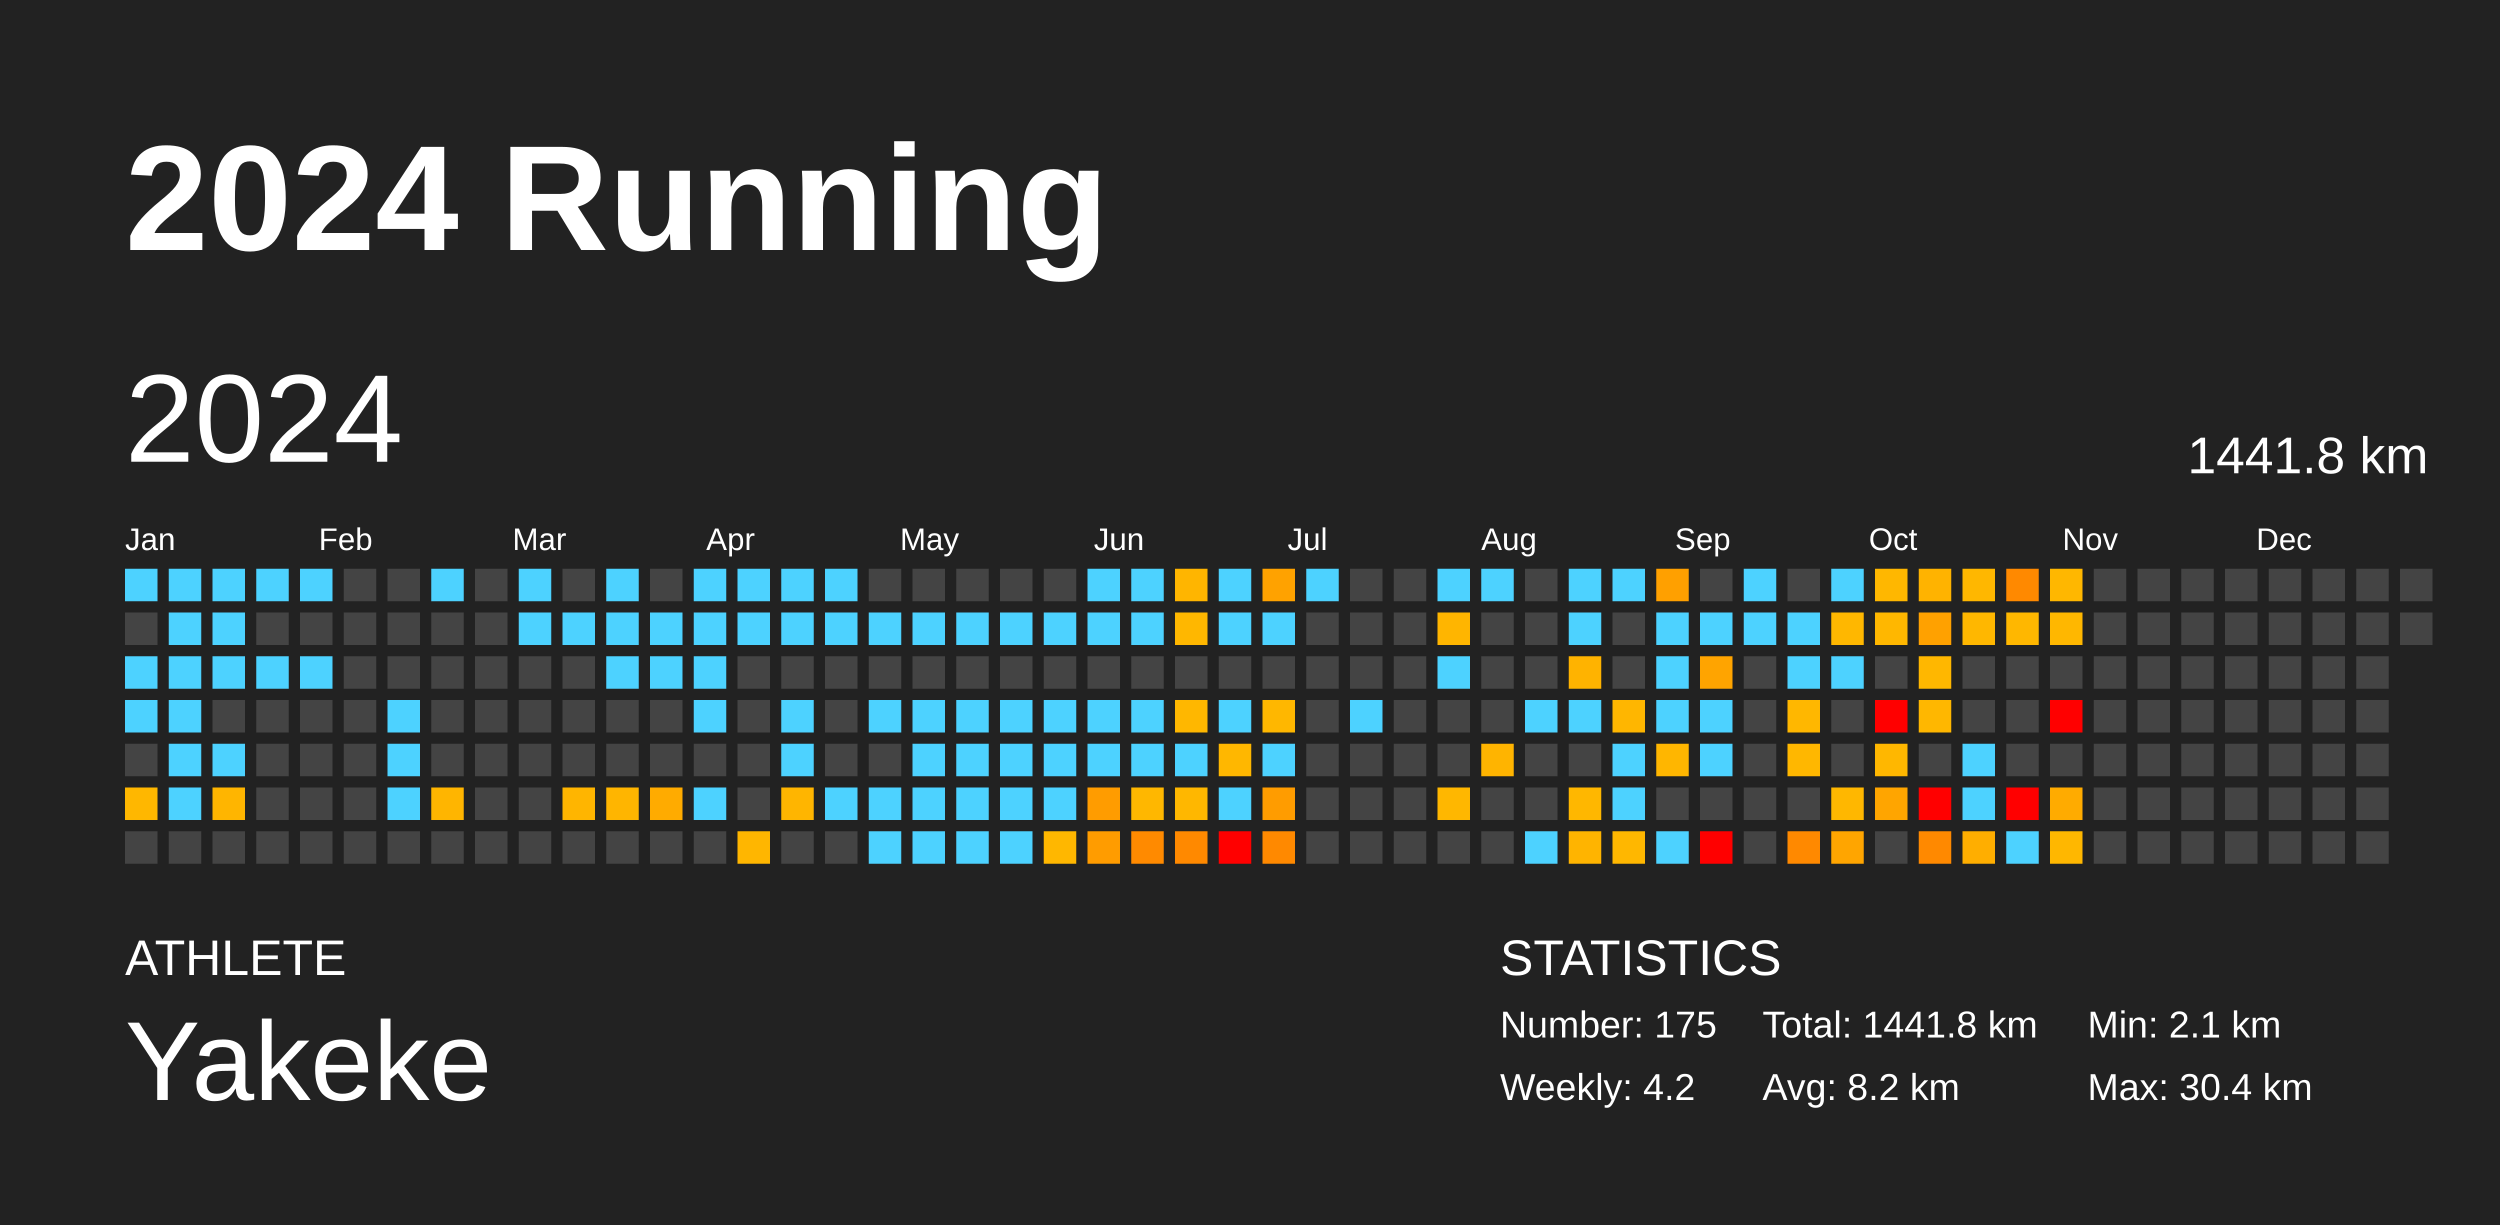
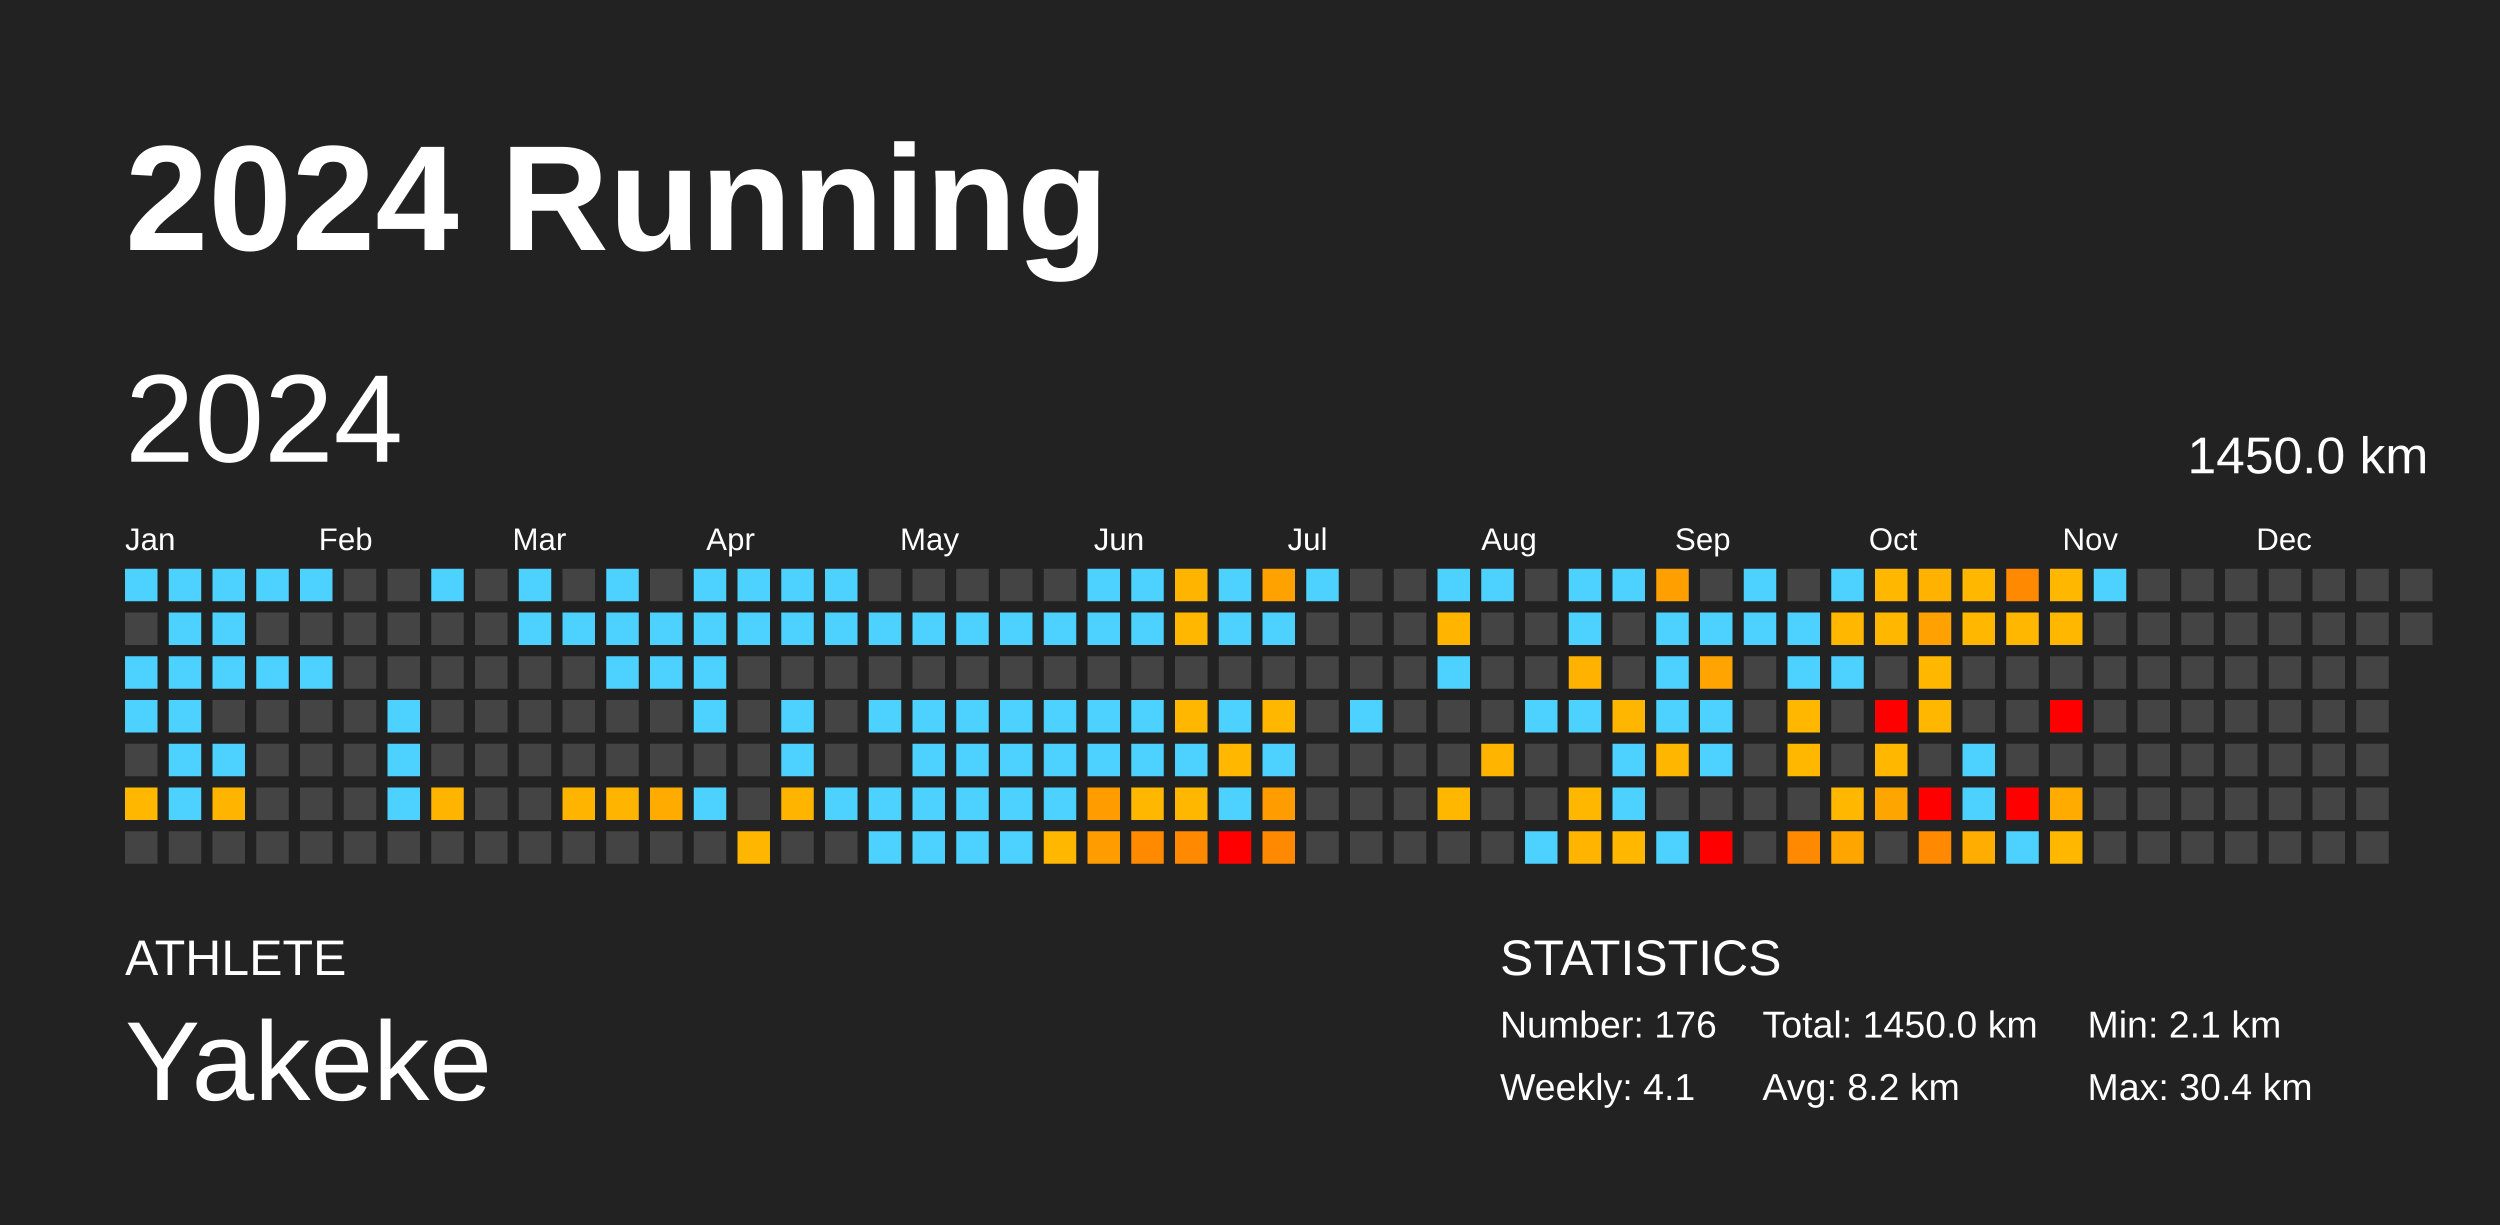
<svg xmlns="http://www.w3.org/2000/svg" baseProfile="full" height="98mm" version="1.1" viewBox="0,0,200,98" width="200mm">
  <defs />
  <rect fill="#222222" height="98" width="200" x="0" y="0" />
  <text fill="#FFFFFF" style="font-size:12px; font-family:Arial; font-weight:bold;" x="10" y="20">2024 Running</text>
  <text fill="#FFFFFF" style="font-size:4px; font-family:Arial" x="10" y="78">ATHLETE</text>
  <text fill="#FFFFFF" style="font-size:9px; font-family:Arial" x="10" y="88">Yakeke</text>
  <text fill="#FFFFFF" style="font-size:4px; font-family:Arial" x="120" y="78">STATISTICS</text>
-   <text fill="#FFFFFF" style="font-size:3px; font-family:Arial" x="120" y="83">Number: 175</text>
-   <text fill="#FFFFFF" style="font-size:3px; font-family:Arial" x="120" y="88">Weekly: 4.2</text>
-   <text fill="#FFFFFF" style="font-size:3px; font-family:Arial" x="141" y="83">Total: 1441.8 km</text>
+   <text fill="#FFFFFF" style="font-size:3px; font-family:Arial" x="120" y="83">Number: 176</text>
+   <text fill="#FFFFFF" style="font-size:3px; font-family:Arial" x="120" y="88">Weekly: 4.1</text>
+   <text fill="#FFFFFF" style="font-size:3px; font-family:Arial" x="141" y="83">Total: 1450.0 km</text>
  <text fill="#FFFFFF" style="font-size:3px; font-family:Arial" x="141" y="88">Avg: 8.2 km</text>
  <text fill="#FFFFFF" style="font-size:3px; font-family:Arial" x="167" y="83">Min: 2.1 km</text>
  <text fill="#FFFFFF" style="font-size:3px; font-family:Arial" x="167" y="88">Max: 30.4 km</text>
  <text dominant-baseline="hanging" fill="#FFFFFF" style="font-size:10.0px; font-family:Arial;" x="10" y="30">2024</text>
-   <text dominant-baseline="hanging" fill="#FFFFFF" style="font-size:4.125px; font-family:Arial;" x="175" y="35">1441.8 km</text>
+   <text dominant-baseline="hanging" fill="#FFFFFF" style="font-size:4.125px; font-family:Arial;" x="175" y="35">1450.0 km</text>
  <text fill="#FFFFFF" style="font-size:2.5px; font-family:Arial" x="10.0" y="44">Jan</text>
  <text fill="#FFFFFF" style="font-size:2.5px; font-family:Arial" x="25.5" y="44">Feb</text>
  <text fill="#FFFFFF" style="font-size:2.5px; font-family:Arial" x="41.0" y="44">Mar</text>
  <text fill="#FFFFFF" style="font-size:2.5px; font-family:Arial" x="56.5" y="44">Apr</text>
  <text fill="#FFFFFF" style="font-size:2.5px; font-family:Arial" x="72.0" y="44">May</text>
  <text fill="#FFFFFF" style="font-size:2.5px; font-family:Arial" x="87.5" y="44">Jun</text>
  <text fill="#FFFFFF" style="font-size:2.5px; font-family:Arial" x="103.0" y="44">Jul</text>
  <text fill="#FFFFFF" style="font-size:2.5px; font-family:Arial" x="118.5" y="44">Aug</text>
  <text fill="#FFFFFF" style="font-size:2.5px; font-family:Arial" x="134.0" y="44">Sep</text>
  <text fill="#FFFFFF" style="font-size:2.5px; font-family:Arial" x="149.5" y="44">Oct</text>
  <text fill="#FFFFFF" style="font-size:2.5px; font-family:Arial" x="165.0" y="44">Nov</text>
  <text fill="#FFFFFF" style="font-size:2.5px; font-family:Arial" x="180.5" y="44">Dec</text>
  <rect fill="#4dd2ff" height="2.6" width="2.6" x="10.0" y="45.5" />
  <rect fill="#444444" height="2.6" width="2.6" x="10.0" y="49.0" />
  <rect fill="#4dd2ff" height="2.6" width="2.6" x="10.0" y="52.5" />
  <rect fill="#4dd2ff" height="2.6" width="2.6" x="10.0" y="56.0" />
  <rect fill="#444444" height="2.6" width="2.6" x="10.0" y="59.5" />
  <rect fill="#ffb700" height="2.6" width="2.6" x="10.0" y="63.0" />
  <rect fill="#444444" height="2.6" width="2.6" x="10.0" y="66.5" />
  <rect fill="#4dd2ff" height="2.6" width="2.6" x="13.5" y="45.5" />
  <rect fill="#4dd2ff" height="2.6" width="2.6" x="13.5" y="49.0" />
  <rect fill="#4dd2ff" height="2.6" width="2.6" x="13.5" y="52.5" />
  <rect fill="#4dd2ff" height="2.6" width="2.6" x="13.5" y="56.0" />
  <rect fill="#4dd2ff" height="2.6" width="2.6" x="13.5" y="59.5" />
  <rect fill="#4dd2ff" height="2.6" width="2.6" x="13.5" y="63.0" />
  <rect fill="#444444" height="2.6" width="2.6" x="13.5" y="66.5" />
  <rect fill="#4dd2ff" height="2.6" width="2.6" x="17.0" y="45.5" />
  <rect fill="#4dd2ff" height="2.6" width="2.6" x="17.0" y="49.0" />
  <rect fill="#4dd2ff" height="2.6" width="2.6" x="17.0" y="52.5" />
  <rect fill="#444444" height="2.6" width="2.6" x="17.0" y="56.0" />
  <rect fill="#4dd2ff" height="2.6" width="2.6" x="17.0" y="59.5" />
  <rect fill="#ffb500" height="2.6" width="2.6" x="17.0" y="63.0" />
  <rect fill="#444444" height="2.6" width="2.6" x="17.0" y="66.5" />
  <rect fill="#4dd2ff" height="2.6" width="2.6" x="20.5" y="45.5" />
  <rect fill="#444444" height="2.6" width="2.6" x="20.5" y="49.0" />
  <rect fill="#4dd2ff" height="2.6" width="2.6" x="20.5" y="52.5" />
  <rect fill="#444444" height="2.6" width="2.6" x="20.5" y="56.0" />
  <rect fill="#444444" height="2.6" width="2.6" x="20.5" y="59.5" />
  <rect fill="#444444" height="2.6" width="2.6" x="20.5" y="63.0" />
  <rect fill="#444444" height="2.6" width="2.6" x="20.5" y="66.5" />
  <rect fill="#4dd2ff" height="2.6" width="2.6" x="24.0" y="45.5" />
  <rect fill="#444444" height="2.6" width="2.6" x="24.0" y="49.0" />
  <rect fill="#4dd2ff" height="2.6" width="2.6" x="24.0" y="52.5" />
  <rect fill="#444444" height="2.6" width="2.6" x="24.0" y="56.0" />
  <rect fill="#444444" height="2.6" width="2.6" x="24.0" y="59.5" />
  <rect fill="#444444" height="2.6" width="2.6" x="24.0" y="63.0" />
  <rect fill="#444444" height="2.6" width="2.6" x="24.0" y="66.5" />
  <rect fill="#444444" height="2.6" width="2.6" x="27.5" y="45.5" />
  <rect fill="#444444" height="2.6" width="2.6" x="27.5" y="49.0" />
  <rect fill="#444444" height="2.6" width="2.6" x="27.5" y="52.5" />
  <rect fill="#444444" height="2.6" width="2.6" x="27.5" y="56.0" />
  <rect fill="#444444" height="2.6" width="2.6" x="27.5" y="59.5" />
  <rect fill="#444444" height="2.6" width="2.6" x="27.5" y="63.0" />
  <rect fill="#444444" height="2.6" width="2.6" x="27.5" y="66.5" />
  <rect fill="#444444" height="2.6" width="2.6" x="31.0" y="45.5" />
  <rect fill="#444444" height="2.6" width="2.6" x="31.0" y="49.0" />
  <rect fill="#444444" height="2.6" width="2.6" x="31.0" y="52.5" />
  <rect fill="#4dd2ff" height="2.6" width="2.6" x="31.0" y="56.0" />
  <rect fill="#4dd2ff" height="2.6" width="2.6" x="31.0" y="59.5" />
  <rect fill="#4dd2ff" height="2.6" width="2.6" x="31.0" y="63.0" />
  <rect fill="#444444" height="2.6" width="2.6" x="31.0" y="66.5" />
  <rect fill="#4dd2ff" height="2.6" width="2.6" x="34.5" y="45.5" />
  <rect fill="#444444" height="2.6" width="2.6" x="34.5" y="49.0" />
  <rect fill="#444444" height="2.6" width="2.6" x="34.5" y="52.5" />
  <rect fill="#444444" height="2.6" width="2.6" x="34.5" y="56.0" />
  <rect fill="#444444" height="2.6" width="2.6" x="34.5" y="59.5" />
  <rect fill="#ffb500" height="2.6" width="2.6" x="34.5" y="63.0" />
  <rect fill="#444444" height="2.6" width="2.6" x="34.5" y="66.5" />
  <rect fill="#444444" height="2.6" width="2.6" x="38.0" y="45.5" />
  <rect fill="#444444" height="2.6" width="2.6" x="38.0" y="49.0" />
  <rect fill="#444444" height="2.6" width="2.6" x="38.0" y="52.5" />
  <rect fill="#444444" height="2.6" width="2.6" x="38.0" y="56.0" />
  <rect fill="#444444" height="2.6" width="2.6" x="38.0" y="59.5" />
  <rect fill="#444444" height="2.6" width="2.6" x="38.0" y="63.0" />
  <rect fill="#444444" height="2.6" width="2.6" x="38.0" y="66.5" />
  <rect fill="#4dd2ff" height="2.6" width="2.6" x="41.5" y="45.5" />
  <rect fill="#4dd2ff" height="2.6" width="2.6" x="41.5" y="49.0" />
  <rect fill="#444444" height="2.6" width="2.6" x="41.5" y="52.5" />
  <rect fill="#444444" height="2.6" width="2.6" x="41.5" y="56.0" />
  <rect fill="#444444" height="2.6" width="2.6" x="41.5" y="59.5" />
  <rect fill="#444444" height="2.6" width="2.6" x="41.5" y="63.0" />
  <rect fill="#444444" height="2.6" width="2.6" x="41.5" y="66.5" />
  <rect fill="#444444" height="2.6" width="2.6" x="45.0" y="45.5" />
  <rect fill="#4dd2ff" height="2.6" width="2.6" x="45.0" y="49.0" />
  <rect fill="#444444" height="2.6" width="2.6" x="45.0" y="52.5" />
  <rect fill="#444444" height="2.6" width="2.6" x="45.0" y="56.0" />
  <rect fill="#444444" height="2.6" width="2.6" x="45.0" y="59.5" />
  <rect fill="#ffb500" height="2.6" width="2.6" x="45.0" y="63.0" />
  <rect fill="#444444" height="2.6" width="2.6" x="45.0" y="66.5" />
  <rect fill="#4dd2ff" height="2.6" width="2.6" x="48.5" y="45.5" />
  <rect fill="#4dd2ff" height="2.6" width="2.6" x="48.5" y="49.0" />
  <rect fill="#4dd2ff" height="2.6" width="2.6" x="48.5" y="52.5" />
  <rect fill="#444444" height="2.6" width="2.6" x="48.5" y="56.0" />
  <rect fill="#444444" height="2.6" width="2.6" x="48.5" y="59.5" />
  <rect fill="#ffb500" height="2.6" width="2.6" x="48.5" y="63.0" />
  <rect fill="#444444" height="2.6" width="2.6" x="48.5" y="66.5" />
  <rect fill="#444444" height="2.6" width="2.6" x="52.0" y="45.5" />
  <rect fill="#4dd2ff" height="2.6" width="2.6" x="52.0" y="49.0" />
  <rect fill="#4dd2ff" height="2.6" width="2.6" x="52.0" y="52.5" />
  <rect fill="#444444" height="2.6" width="2.6" x="52.0" y="56.0" />
  <rect fill="#444444" height="2.6" width="2.6" x="52.0" y="59.5" />
  <rect fill="#ffab00" height="2.6" width="2.6" x="52.0" y="63.0" />
  <rect fill="#444444" height="2.6" width="2.6" x="52.0" y="66.5" />
  <rect fill="#4dd2ff" height="2.6" width="2.6" x="55.5" y="45.5" />
  <rect fill="#4dd2ff" height="2.6" width="2.6" x="55.5" y="49.0" />
  <rect fill="#4dd2ff" height="2.6" width="2.6" x="55.5" y="52.5" />
  <rect fill="#4dd2ff" height="2.6" width="2.6" x="55.5" y="56.0" />
  <rect fill="#444444" height="2.6" width="2.6" x="55.5" y="59.5" />
  <rect fill="#4dd2ff" height="2.6" width="2.6" x="55.5" y="63.0" />
  <rect fill="#444444" height="2.6" width="2.6" x="55.5" y="66.5" />
  <rect fill="#4dd2ff" height="2.6" width="2.6" x="59.0" y="45.5" />
  <rect fill="#4dd2ff" height="2.6" width="2.6" x="59.0" y="49.0" />
  <rect fill="#444444" height="2.6" width="2.6" x="59.0" y="52.5" />
  <rect fill="#444444" height="2.6" width="2.6" x="59.0" y="56.0" />
  <rect fill="#444444" height="2.6" width="2.6" x="59.0" y="59.5" />
  <rect fill="#444444" height="2.6" width="2.6" x="59.0" y="63.0" />
  <rect fill="#ffb600" height="2.6" width="2.6" x="59.0" y="66.5" />
  <rect fill="#4dd2ff" height="2.6" width="2.6" x="62.5" y="45.5" />
  <rect fill="#4dd2ff" height="2.6" width="2.6" x="62.5" y="49.0" />
  <rect fill="#444444" height="2.6" width="2.6" x="62.5" y="52.5" />
  <rect fill="#4dd2ff" height="2.6" width="2.6" x="62.5" y="56.0" />
  <rect fill="#4dd2ff" height="2.6" width="2.6" x="62.5" y="59.5" />
  <rect fill="#ffb500" height="2.6" width="2.6" x="62.5" y="63.0" />
  <rect fill="#444444" height="2.6" width="2.6" x="62.5" y="66.5" />
  <rect fill="#4dd2ff" height="2.6" width="2.6" x="66.0" y="45.5" />
  <rect fill="#4dd2ff" height="2.6" width="2.6" x="66.0" y="49.0" />
  <rect fill="#444444" height="2.6" width="2.6" x="66.0" y="52.5" />
  <rect fill="#444444" height="2.6" width="2.6" x="66.0" y="56.0" />
  <rect fill="#444444" height="2.6" width="2.6" x="66.0" y="59.5" />
  <rect fill="#4dd2ff" height="2.6" width="2.6" x="66.0" y="63.0" />
  <rect fill="#444444" height="2.6" width="2.6" x="66.0" y="66.5" />
  <rect fill="#444444" height="2.6" width="2.6" x="69.5" y="45.5" />
  <rect fill="#4dd2ff" height="2.6" width="2.6" x="69.5" y="49.0" />
  <rect fill="#444444" height="2.6" width="2.6" x="69.5" y="52.5" />
  <rect fill="#4dd2ff" height="2.6" width="2.6" x="69.5" y="56.0" />
  <rect fill="#444444" height="2.6" width="2.6" x="69.5" y="59.5" />
  <rect fill="#4dd2ff" height="2.6" width="2.6" x="69.5" y="63.0" />
  <rect fill="#4dd2ff" height="2.6" width="2.6" x="69.5" y="66.5" />
  <rect fill="#444444" height="2.6" width="2.6" x="73.0" y="45.5" />
  <rect fill="#4dd2ff" height="2.6" width="2.6" x="73.0" y="49.0" />
  <rect fill="#444444" height="2.6" width="2.6" x="73.0" y="52.5" />
  <rect fill="#4dd2ff" height="2.6" width="2.6" x="73.0" y="56.0" />
  <rect fill="#4dd2ff" height="2.6" width="2.6" x="73.0" y="59.5" />
  <rect fill="#4dd2ff" height="2.6" width="2.6" x="73.0" y="63.0" />
  <rect fill="#4dd2ff" height="2.6" width="2.6" x="73.0" y="66.5" />
  <rect fill="#444444" height="2.6" width="2.6" x="76.5" y="45.5" />
  <rect fill="#4dd2ff" height="2.6" width="2.6" x="76.5" y="49.0" />
  <rect fill="#444444" height="2.6" width="2.6" x="76.5" y="52.5" />
  <rect fill="#4dd2ff" height="2.6" width="2.6" x="76.5" y="56.0" />
  <rect fill="#4dd2ff" height="2.6" width="2.6" x="76.5" y="59.5" />
  <rect fill="#4dd2ff" height="2.6" width="2.6" x="76.5" y="63.0" />
  <rect fill="#4dd2ff" height="2.6" width="2.6" x="76.5" y="66.5" />
  <rect fill="#444444" height="2.6" width="2.6" x="80.0" y="45.5" />
  <rect fill="#4dd2ff" height="2.6" width="2.6" x="80.0" y="49.0" />
  <rect fill="#444444" height="2.6" width="2.6" x="80.0" y="52.5" />
  <rect fill="#4dd2ff" height="2.6" width="2.6" x="80.0" y="56.0" />
  <rect fill="#4dd2ff" height="2.6" width="2.6" x="80.0" y="59.5" />
  <rect fill="#4dd2ff" height="2.6" width="2.6" x="80.0" y="63.0" />
  <rect fill="#4dd2ff" height="2.6" width="2.6" x="80.0" y="66.5" />
  <rect fill="#444444" height="2.6" width="2.6" x="83.5" y="45.5" />
  <rect fill="#4dd2ff" height="2.6" width="2.6" x="83.5" y="49.0" />
  <rect fill="#444444" height="2.6" width="2.6" x="83.5" y="52.5" />
  <rect fill="#4dd2ff" height="2.6" width="2.6" x="83.5" y="56.0" />
  <rect fill="#4dd2ff" height="2.6" width="2.6" x="83.5" y="59.5" />
  <rect fill="#4dd2ff" height="2.6" width="2.6" x="83.5" y="63.0" />
  <rect fill="#ffb700" height="2.6" width="2.6" x="83.5" y="66.5" />
  <rect fill="#4dd2ff" height="2.6" width="2.6" x="87.0" y="45.5" />
  <rect fill="#4dd2ff" height="2.6" width="2.6" x="87.0" y="49.0" />
  <rect fill="#444444" height="2.6" width="2.6" x="87.0" y="52.5" />
  <rect fill="#4dd2ff" height="2.6" width="2.6" x="87.0" y="56.0" />
  <rect fill="#4dd2ff" height="2.6" width="2.6" x="87.0" y="59.5" />
  <rect fill="#ff9c00" height="2.6" width="2.6" x="87.0" y="63.0" />
  <rect fill="#ff9c00" height="2.6" width="2.6" x="87.0" y="66.5" />
  <rect fill="#4dd2ff" height="2.6" width="2.6" x="90.5" y="45.5" />
  <rect fill="#4dd2ff" height="2.6" width="2.6" x="90.5" y="49.0" />
  <rect fill="#444444" height="2.6" width="2.6" x="90.5" y="52.5" />
  <rect fill="#4dd2ff" height="2.6" width="2.6" x="90.5" y="56.0" />
  <rect fill="#4dd2ff" height="2.6" width="2.6" x="90.5" y="59.5" />
  <rect fill="#ffb700" height="2.6" width="2.6" x="90.5" y="63.0" />
  <rect fill="#ff8a00" height="2.6" width="2.6" x="90.5" y="66.5" />
  <rect fill="#ffb500" height="2.6" width="2.6" x="94.0" y="45.5" />
  <rect fill="#ffb700" height="2.6" width="2.6" x="94.0" y="49.0" />
  <rect fill="#444444" height="2.6" width="2.6" x="94.0" y="52.5" />
  <rect fill="#ffb700" height="2.6" width="2.6" x="94.0" y="56.0" />
  <rect fill="#4dd2ff" height="2.6" width="2.6" x="94.0" y="59.5" />
  <rect fill="#ffb700" height="2.6" width="2.6" x="94.0" y="63.0" />
  <rect fill="#ff8900" height="2.6" width="2.6" x="94.0" y="66.5" />
  <rect fill="#4dd2ff" height="2.6" width="2.6" x="97.5" y="45.5" />
  <rect fill="#4dd2ff" height="2.6" width="2.6" x="97.5" y="49.0" />
  <rect fill="#444444" height="2.6" width="2.6" x="97.5" y="52.5" />
  <rect fill="#4dd2ff" height="2.6" width="2.6" x="97.5" y="56.0" />
  <rect fill="#ffb700" height="2.6" width="2.6" x="97.5" y="59.5" />
  <rect fill="#4dd2ff" height="2.6" width="2.6" x="97.5" y="63.0" />
  <rect fill="red" height="2.6" width="2.6" x="97.5" y="66.5" />
  <rect fill="#ffa200" height="2.6" width="2.6" x="101.0" y="45.5" />
  <rect fill="#4dd2ff" height="2.6" width="2.6" x="101.0" y="49.0" />
  <rect fill="#444444" height="2.6" width="2.6" x="101.0" y="52.5" />
  <rect fill="#ffb700" height="2.6" width="2.6" x="101.0" y="56.0" />
  <rect fill="#4dd2ff" height="2.6" width="2.6" x="101.0" y="59.5" />
  <rect fill="#ff9c00" height="2.6" width="2.6" x="101.0" y="63.0" />
  <rect fill="#ff8900" height="2.6" width="2.6" x="101.0" y="66.5" />
  <rect fill="#4dd2ff" height="2.6" width="2.6" x="104.5" y="45.5" />
  <rect fill="#444444" height="2.6" width="2.6" x="104.5" y="49.0" />
  <rect fill="#444444" height="2.6" width="2.6" x="104.5" y="52.5" />
  <rect fill="#444444" height="2.6" width="2.6" x="104.5" y="56.0" />
  <rect fill="#444444" height="2.6" width="2.6" x="104.5" y="59.5" />
  <rect fill="#444444" height="2.6" width="2.6" x="104.5" y="63.0" />
  <rect fill="#444444" height="2.6" width="2.6" x="104.5" y="66.5" />
  <rect fill="#444444" height="2.6" width="2.6" x="108.0" y="45.5" />
  <rect fill="#444444" height="2.6" width="2.6" x="108.0" y="49.0" />
  <rect fill="#444444" height="2.6" width="2.6" x="108.0" y="52.5" />
  <rect fill="#4dd2ff" height="2.6" width="2.6" x="108.0" y="56.0" />
  <rect fill="#444444" height="2.6" width="2.6" x="108.0" y="59.5" />
  <rect fill="#444444" height="2.6" width="2.6" x="108.0" y="63.0" />
  <rect fill="#444444" height="2.6" width="2.6" x="108.0" y="66.5" />
  <rect fill="#444444" height="2.6" width="2.6" x="111.5" y="45.5" />
  <rect fill="#444444" height="2.6" width="2.6" x="111.5" y="49.0" />
  <rect fill="#444444" height="2.6" width="2.6" x="111.5" y="52.5" />
  <rect fill="#444444" height="2.6" width="2.6" x="111.5" y="56.0" />
  <rect fill="#444444" height="2.6" width="2.6" x="111.5" y="59.5" />
  <rect fill="#444444" height="2.6" width="2.6" x="111.5" y="63.0" />
  <rect fill="#444444" height="2.6" width="2.6" x="111.5" y="66.5" />
  <rect fill="#4dd2ff" height="2.6" width="2.6" x="115.0" y="45.5" />
  <rect fill="#ffb500" height="2.6" width="2.6" x="115.0" y="49.0" />
  <rect fill="#4dd2ff" height="2.6" width="2.6" x="115.0" y="52.5" />
  <rect fill="#444444" height="2.6" width="2.6" x="115.0" y="56.0" />
  <rect fill="#444444" height="2.6" width="2.6" x="115.0" y="59.5" />
  <rect fill="#ffb700" height="2.6" width="2.6" x="115.0" y="63.0" />
  <rect fill="#444444" height="2.6" width="2.6" x="115.0" y="66.5" />
  <rect fill="#4dd2ff" height="2.6" width="2.6" x="118.5" y="45.5" />
  <rect fill="#444444" height="2.6" width="2.6" x="118.5" y="49.0" />
  <rect fill="#444444" height="2.6" width="2.6" x="118.5" y="52.5" />
  <rect fill="#444444" height="2.6" width="2.6" x="118.5" y="56.0" />
  <rect fill="#ffb400" height="2.6" width="2.6" x="118.5" y="59.5" />
  <rect fill="#444444" height="2.6" width="2.6" x="118.5" y="63.0" />
  <rect fill="#444444" height="2.6" width="2.6" x="118.5" y="66.5" />
  <rect fill="#444444" height="2.6" width="2.6" x="122.0" y="45.5" />
  <rect fill="#444444" height="2.6" width="2.6" x="122.0" y="49.0" />
  <rect fill="#444444" height="2.6" width="2.6" x="122.0" y="52.5" />
  <rect fill="#4dd2ff" height="2.6" width="2.6" x="122.0" y="56.0" />
  <rect fill="#444444" height="2.6" width="2.6" x="122.0" y="59.5" />
  <rect fill="#444444" height="2.6" width="2.6" x="122.0" y="63.0" />
  <rect fill="#4dd2ff" height="2.6" width="2.6" x="122.0" y="66.5" />
  <rect fill="#4dd2ff" height="2.6" width="2.6" x="125.5" y="45.5" />
  <rect fill="#4dd2ff" height="2.6" width="2.6" x="125.5" y="49.0" />
  <rect fill="#ffb300" height="2.6" width="2.6" x="125.5" y="52.5" />
  <rect fill="#4dd2ff" height="2.6" width="2.6" x="125.5" y="56.0" />
  <rect fill="#444444" height="2.6" width="2.6" x="125.5" y="59.5" />
  <rect fill="#ffb700" height="2.6" width="2.6" x="125.5" y="63.0" />
  <rect fill="#ffb400" height="2.6" width="2.6" x="125.5" y="66.5" />
  <rect fill="#4dd2ff" height="2.6" width="2.6" x="129.0" y="45.5" />
  <rect fill="#444444" height="2.6" width="2.6" x="129.0" y="49.0" />
  <rect fill="#444444" height="2.6" width="2.6" x="129.0" y="52.5" />
  <rect fill="#ffb600" height="2.6" width="2.6" x="129.0" y="56.0" />
  <rect fill="#4dd2ff" height="2.6" width="2.6" x="129.0" y="59.5" />
  <rect fill="#4dd2ff" height="2.6" width="2.6" x="129.0" y="63.0" />
  <rect fill="#ffb700" height="2.6" width="2.6" x="129.0" y="66.5" />
  <rect fill="#ffa000" height="2.6" width="2.6" x="132.5" y="45.5" />
  <rect fill="#4dd2ff" height="2.6" width="2.6" x="132.5" y="49.0" />
  <rect fill="#4dd2ff" height="2.6" width="2.6" x="132.5" y="52.5" />
  <rect fill="#4dd2ff" height="2.6" width="2.6" x="132.5" y="56.0" />
  <rect fill="#ffb600" height="2.6" width="2.6" x="132.5" y="59.5" />
  <rect fill="#444444" height="2.6" width="2.6" x="132.5" y="63.0" />
  <rect fill="#4dd2ff" height="2.6" width="2.6" x="132.5" y="66.5" />
  <rect fill="#444444" height="2.6" width="2.6" x="136.0" y="45.5" />
  <rect fill="#4dd2ff" height="2.6" width="2.6" x="136.0" y="49.0" />
  <rect fill="#ffa400" height="2.6" width="2.6" x="136.0" y="52.5" />
  <rect fill="#4dd2ff" height="2.6" width="2.6" x="136.0" y="56.0" />
  <rect fill="#4dd2ff" height="2.6" width="2.6" x="136.0" y="59.5" />
  <rect fill="#444444" height="2.6" width="2.6" x="136.0" y="63.0" />
  <rect fill="red" height="2.6" width="2.6" x="136.0" y="66.5" />
  <rect fill="#4dd2ff" height="2.6" width="2.6" x="139.5" y="45.5" />
  <rect fill="#4dd2ff" height="2.6" width="2.6" x="139.5" y="49.0" />
  <rect fill="#444444" height="2.6" width="2.6" x="139.5" y="52.5" />
  <rect fill="#444444" height="2.6" width="2.6" x="139.5" y="56.0" />
  <rect fill="#444444" height="2.6" width="2.6" x="139.5" y="59.5" />
  <rect fill="#444444" height="2.6" width="2.6" x="139.5" y="63.0" />
  <rect fill="#444444" height="2.6" width="2.6" x="139.5" y="66.5" />
  <rect fill="#444444" height="2.6" width="2.6" x="143.0" y="45.5" />
  <rect fill="#4dd2ff" height="2.6" width="2.6" x="143.0" y="49.0" />
  <rect fill="#4dd2ff" height="2.6" width="2.6" x="143.0" y="52.5" />
  <rect fill="#ffb700" height="2.6" width="2.6" x="143.0" y="56.0" />
  <rect fill="#ffb700" height="2.6" width="2.6" x="143.0" y="59.5" />
  <rect fill="#444444" height="2.6" width="2.6" x="143.0" y="63.0" />
  <rect fill="#ff8900" height="2.6" width="2.6" x="143.0" y="66.5" />
  <rect fill="#4dd2ff" height="2.6" width="2.6" x="146.5" y="45.5" />
  <rect fill="#ffb700" height="2.6" width="2.6" x="146.5" y="49.0" />
  <rect fill="#4dd2ff" height="2.6" width="2.6" x="146.5" y="52.5" />
  <rect fill="#444444" height="2.6" width="2.6" x="146.5" y="56.0" />
  <rect fill="#444444" height="2.6" width="2.6" x="146.5" y="59.5" />
  <rect fill="#ffb700" height="2.6" width="2.6" x="146.5" y="63.0" />
  <rect fill="#ffa500" height="2.6" width="2.6" x="146.5" y="66.5" />
  <rect fill="#ffb700" height="2.6" width="2.6" x="150.0" y="45.5" />
  <rect fill="#ffb700" height="2.6" width="2.6" x="150.0" y="49.0" />
  <rect fill="#444444" height="2.6" width="2.6" x="150.0" y="52.5" />
  <rect fill="red" height="2.6" width="2.6" x="150.0" y="56.0" />
  <rect fill="#ffb700" height="2.6" width="2.6" x="150.0" y="59.5" />
  <rect fill="#ffa500" height="2.6" width="2.6" x="150.0" y="63.0" />
  <rect fill="#444444" height="2.6" width="2.6" x="150.0" y="66.5" />
  <rect fill="#ffb300" height="2.6" width="2.6" x="153.5" y="45.5" />
  <rect fill="#ffa100" height="2.6" width="2.6" x="153.5" y="49.0" />
  <rect fill="#ffb700" height="2.6" width="2.6" x="153.5" y="52.5" />
  <rect fill="#ffb700" height="2.6" width="2.6" x="153.5" y="56.0" />
  <rect fill="#444444" height="2.6" width="2.6" x="153.5" y="59.5" />
  <rect fill="red" height="2.6" width="2.6" x="153.5" y="63.0" />
  <rect fill="#ff8900" height="2.6" width="2.6" x="153.5" y="66.5" />
  <rect fill="#ffb700" height="2.6" width="2.6" x="157.0" y="45.5" />
  <rect fill="#ffb700" height="2.6" width="2.6" x="157.0" y="49.0" />
  <rect fill="#444444" height="2.6" width="2.6" x="157.0" y="52.5" />
  <rect fill="#444444" height="2.6" width="2.6" x="157.0" y="56.0" />
  <rect fill="#4dd2ff" height="2.6" width="2.6" x="157.0" y="59.5" />
  <rect fill="#4dd2ff" height="2.6" width="2.6" x="157.0" y="63.0" />
  <rect fill="#ffae00" height="2.6" width="2.6" x="157.0" y="66.5" />
  <rect fill="#ff8900" height="2.6" width="2.6" x="160.5" y="45.5" />
  <rect fill="#ffb700" height="2.6" width="2.6" x="160.5" y="49.0" />
  <rect fill="#444444" height="2.6" width="2.6" x="160.5" y="52.5" />
  <rect fill="#444444" height="2.6" width="2.6" x="160.5" y="56.0" />
  <rect fill="#444444" height="2.6" width="2.6" x="160.5" y="59.5" />
  <rect fill="red" height="2.6" width="2.6" x="160.5" y="63.0" />
  <rect fill="#4dd2ff" height="2.6" width="2.6" x="160.5" y="66.5" />
  <rect fill="#ffb700" height="2.6" width="2.6" x="164.0" y="45.5" />
  <rect fill="#ffb700" height="2.6" width="2.6" x="164.0" y="49.0" />
  <rect fill="#444444" height="2.6" width="2.6" x="164.0" y="52.5" />
  <rect fill="red" height="2.6" width="2.6" x="164.0" y="56.0" />
  <rect fill="#444444" height="2.6" width="2.6" x="164.0" y="59.5" />
  <rect fill="#ffab00" height="2.6" width="2.6" x="164.0" y="63.0" />
  <rect fill="#ffb700" height="2.6" width="2.6" x="164.0" y="66.5" />
-   <rect fill="#444444" height="2.6" width="2.6" x="167.5" y="45.5" />
+   <rect fill="#4dd2ff" height="2.6" width="2.6" x="167.5" y="45.5" />
  <rect fill="#444444" height="2.6" width="2.6" x="167.5" y="49.0" />
  <rect fill="#444444" height="2.6" width="2.6" x="167.5" y="52.5" />
  <rect fill="#444444" height="2.6" width="2.6" x="167.5" y="56.0" />
  <rect fill="#444444" height="2.6" width="2.6" x="167.5" y="59.5" />
  <rect fill="#444444" height="2.6" width="2.6" x="167.5" y="63.0" />
  <rect fill="#444444" height="2.6" width="2.6" x="167.5" y="66.5" />
  <rect fill="#444444" height="2.6" width="2.6" x="171.0" y="45.5" />
  <rect fill="#444444" height="2.6" width="2.6" x="171.0" y="49.0" />
  <rect fill="#444444" height="2.6" width="2.6" x="171.0" y="52.5" />
  <rect fill="#444444" height="2.6" width="2.6" x="171.0" y="56.0" />
  <rect fill="#444444" height="2.6" width="2.6" x="171.0" y="59.5" />
  <rect fill="#444444" height="2.6" width="2.6" x="171.0" y="63.0" />
  <rect fill="#444444" height="2.6" width="2.6" x="171.0" y="66.5" />
  <rect fill="#444444" height="2.6" width="2.6" x="174.5" y="45.5" />
  <rect fill="#444444" height="2.6" width="2.6" x="174.5" y="49.0" />
  <rect fill="#444444" height="2.6" width="2.6" x="174.5" y="52.5" />
  <rect fill="#444444" height="2.6" width="2.6" x="174.5" y="56.0" />
  <rect fill="#444444" height="2.6" width="2.6" x="174.5" y="59.5" />
  <rect fill="#444444" height="2.6" width="2.6" x="174.5" y="63.0" />
  <rect fill="#444444" height="2.6" width="2.6" x="174.5" y="66.5" />
  <rect fill="#444444" height="2.6" width="2.6" x="178.0" y="45.5" />
  <rect fill="#444444" height="2.6" width="2.6" x="178.0" y="49.0" />
  <rect fill="#444444" height="2.6" width="2.6" x="178.0" y="52.5" />
  <rect fill="#444444" height="2.6" width="2.6" x="178.0" y="56.0" />
  <rect fill="#444444" height="2.6" width="2.6" x="178.0" y="59.5" />
  <rect fill="#444444" height="2.6" width="2.6" x="178.0" y="63.0" />
  <rect fill="#444444" height="2.6" width="2.6" x="178.0" y="66.5" />
  <rect fill="#444444" height="2.6" width="2.6" x="181.5" y="45.5" />
  <rect fill="#444444" height="2.6" width="2.6" x="181.5" y="49.0" />
  <rect fill="#444444" height="2.6" width="2.6" x="181.5" y="52.5" />
  <rect fill="#444444" height="2.6" width="2.6" x="181.5" y="56.0" />
  <rect fill="#444444" height="2.6" width="2.6" x="181.5" y="59.5" />
  <rect fill="#444444" height="2.6" width="2.6" x="181.5" y="63.0" />
  <rect fill="#444444" height="2.6" width="2.6" x="181.5" y="66.5" />
  <rect fill="#444444" height="2.6" width="2.6" x="185.0" y="45.5" />
  <rect fill="#444444" height="2.6" width="2.6" x="185.0" y="49.0" />
  <rect fill="#444444" height="2.6" width="2.6" x="185.0" y="52.5" />
  <rect fill="#444444" height="2.6" width="2.6" x="185.0" y="56.0" />
  <rect fill="#444444" height="2.6" width="2.6" x="185.0" y="59.5" />
  <rect fill="#444444" height="2.6" width="2.6" x="185.0" y="63.0" />
  <rect fill="#444444" height="2.6" width="2.6" x="185.0" y="66.5" />
  <rect fill="#444444" height="2.6" width="2.6" x="188.5" y="45.5" />
  <rect fill="#444444" height="2.6" width="2.6" x="188.5" y="49.0" />
  <rect fill="#444444" height="2.6" width="2.6" x="188.5" y="52.5" />
  <rect fill="#444444" height="2.6" width="2.6" x="188.5" y="56.0" />
  <rect fill="#444444" height="2.6" width="2.6" x="188.5" y="59.5" />
  <rect fill="#444444" height="2.6" width="2.6" x="188.5" y="63.0" />
  <rect fill="#444444" height="2.6" width="2.6" x="188.5" y="66.5" />
  <rect fill="#444444" height="2.6" width="2.6" x="192.0" y="45.5" />
  <rect fill="#444444" height="2.6" width="2.6" x="192.0" y="49.0" />
</svg>
